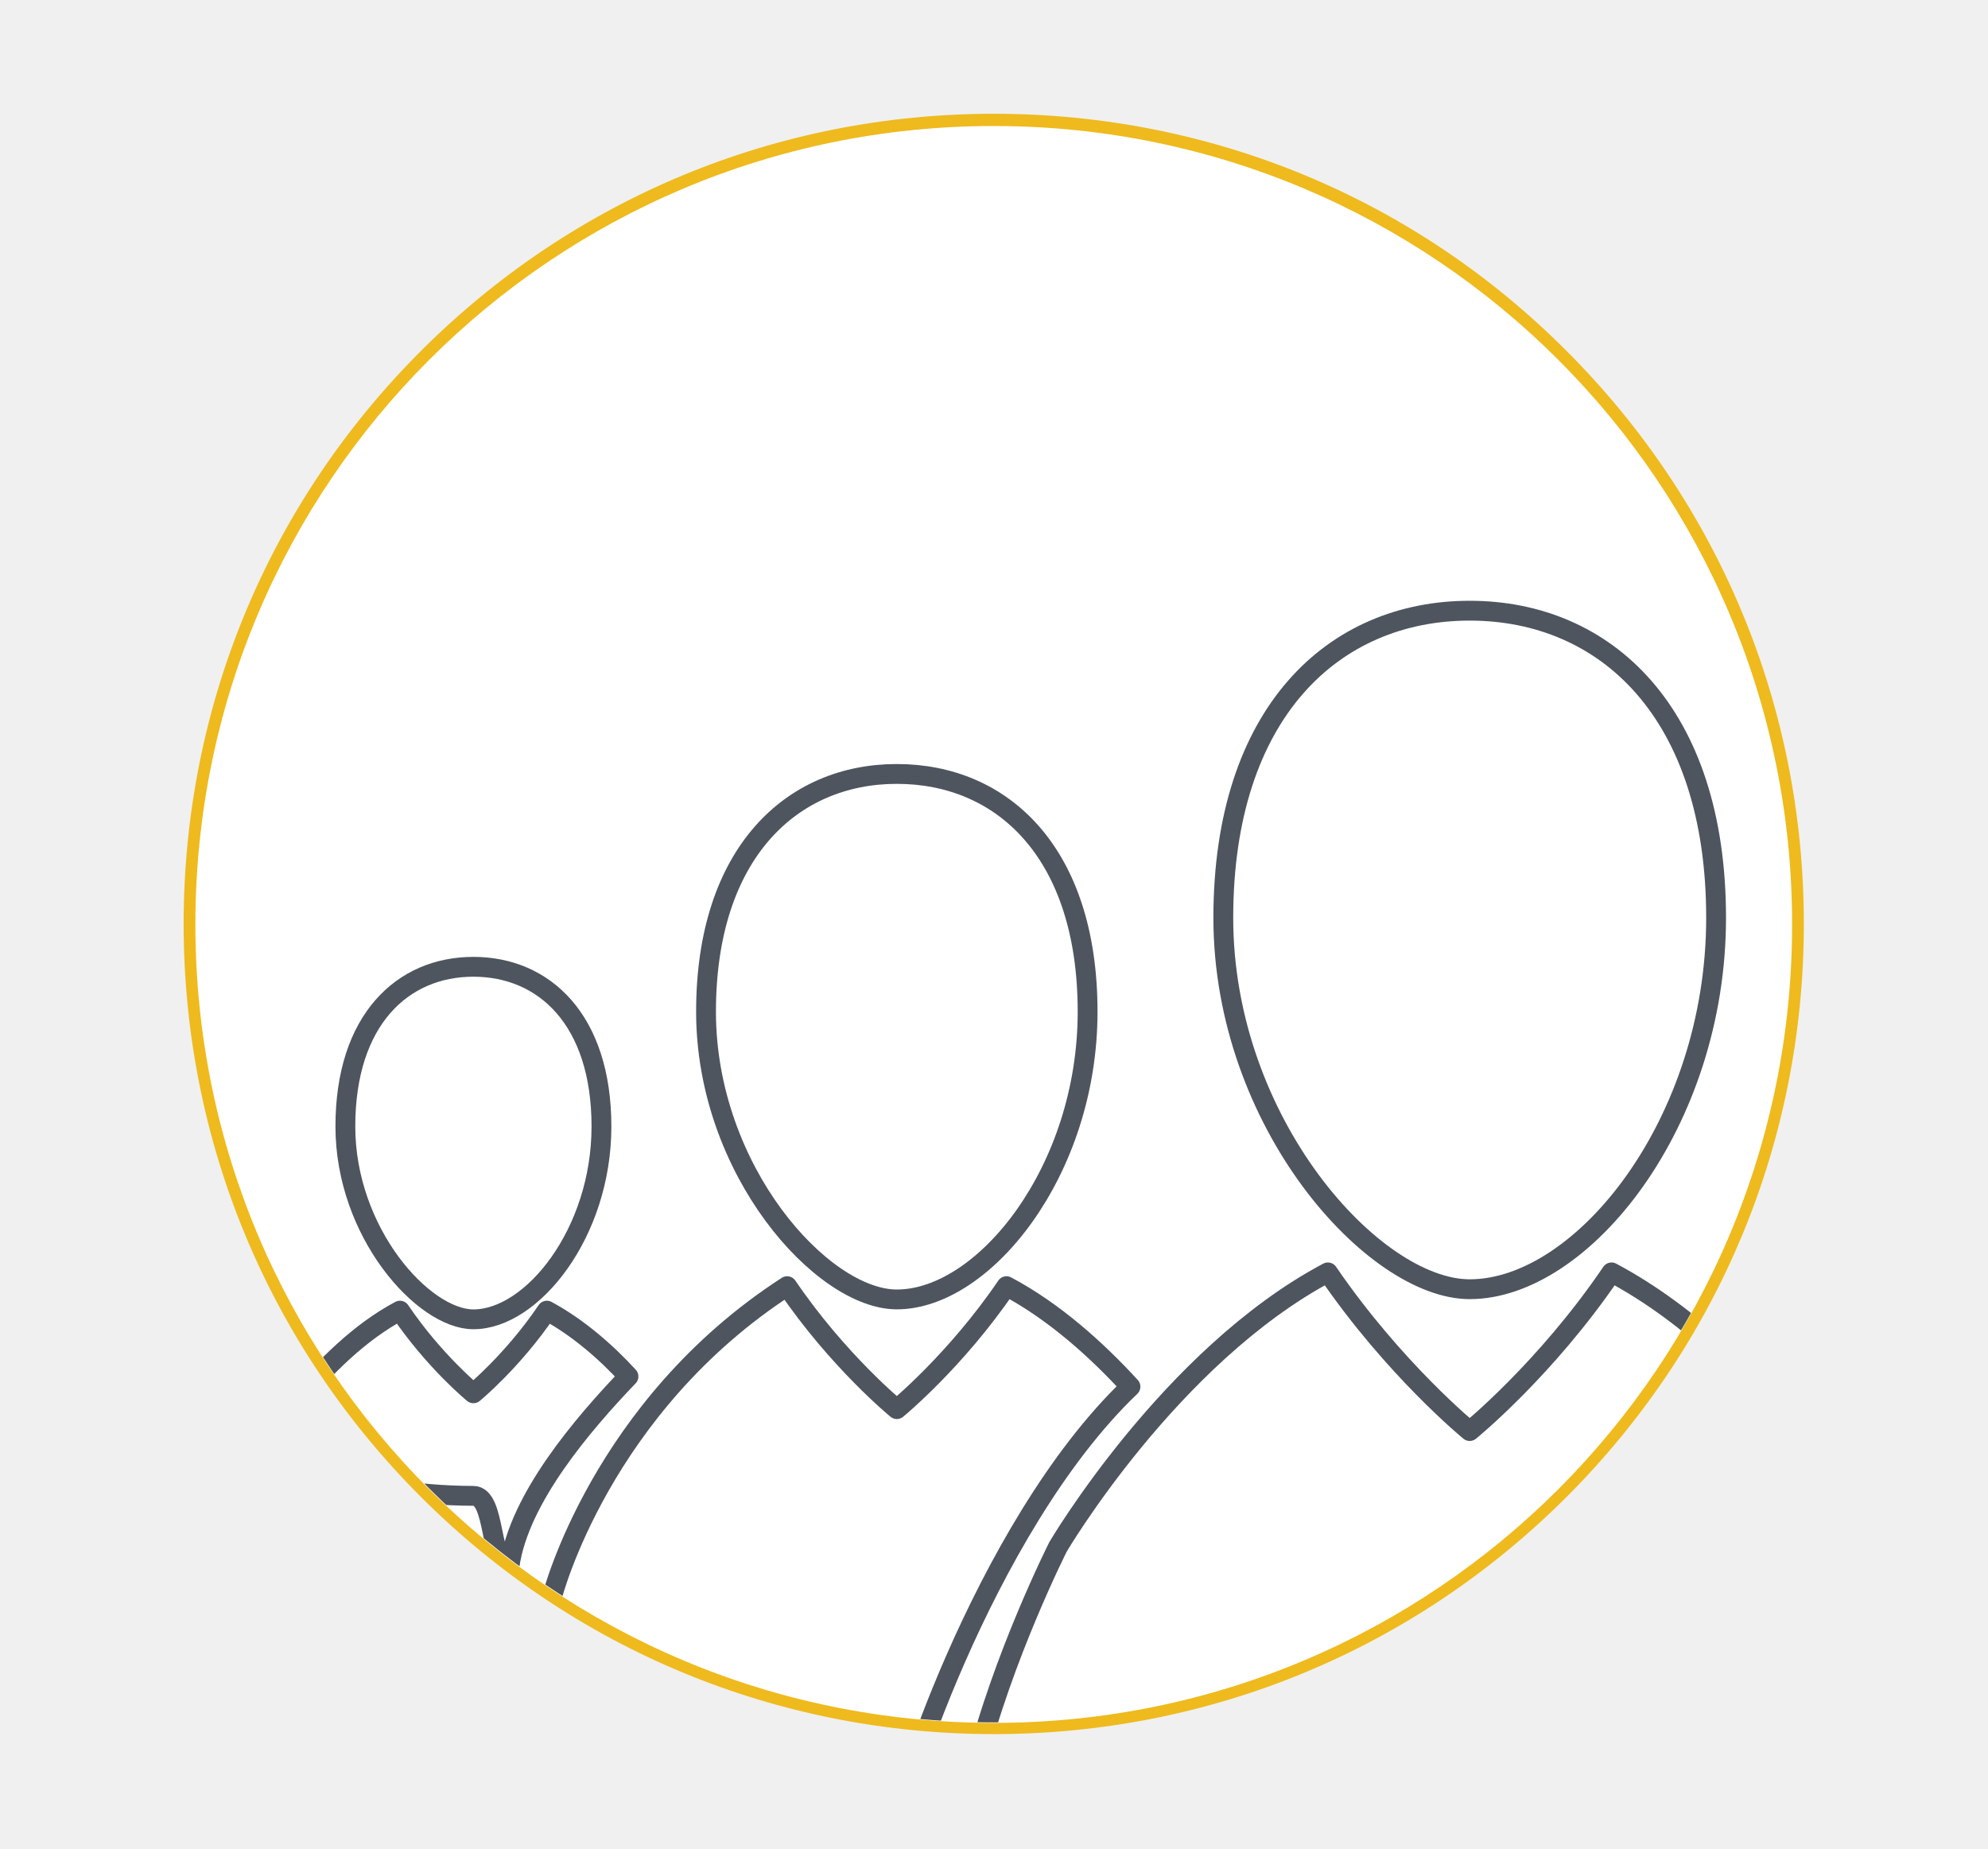
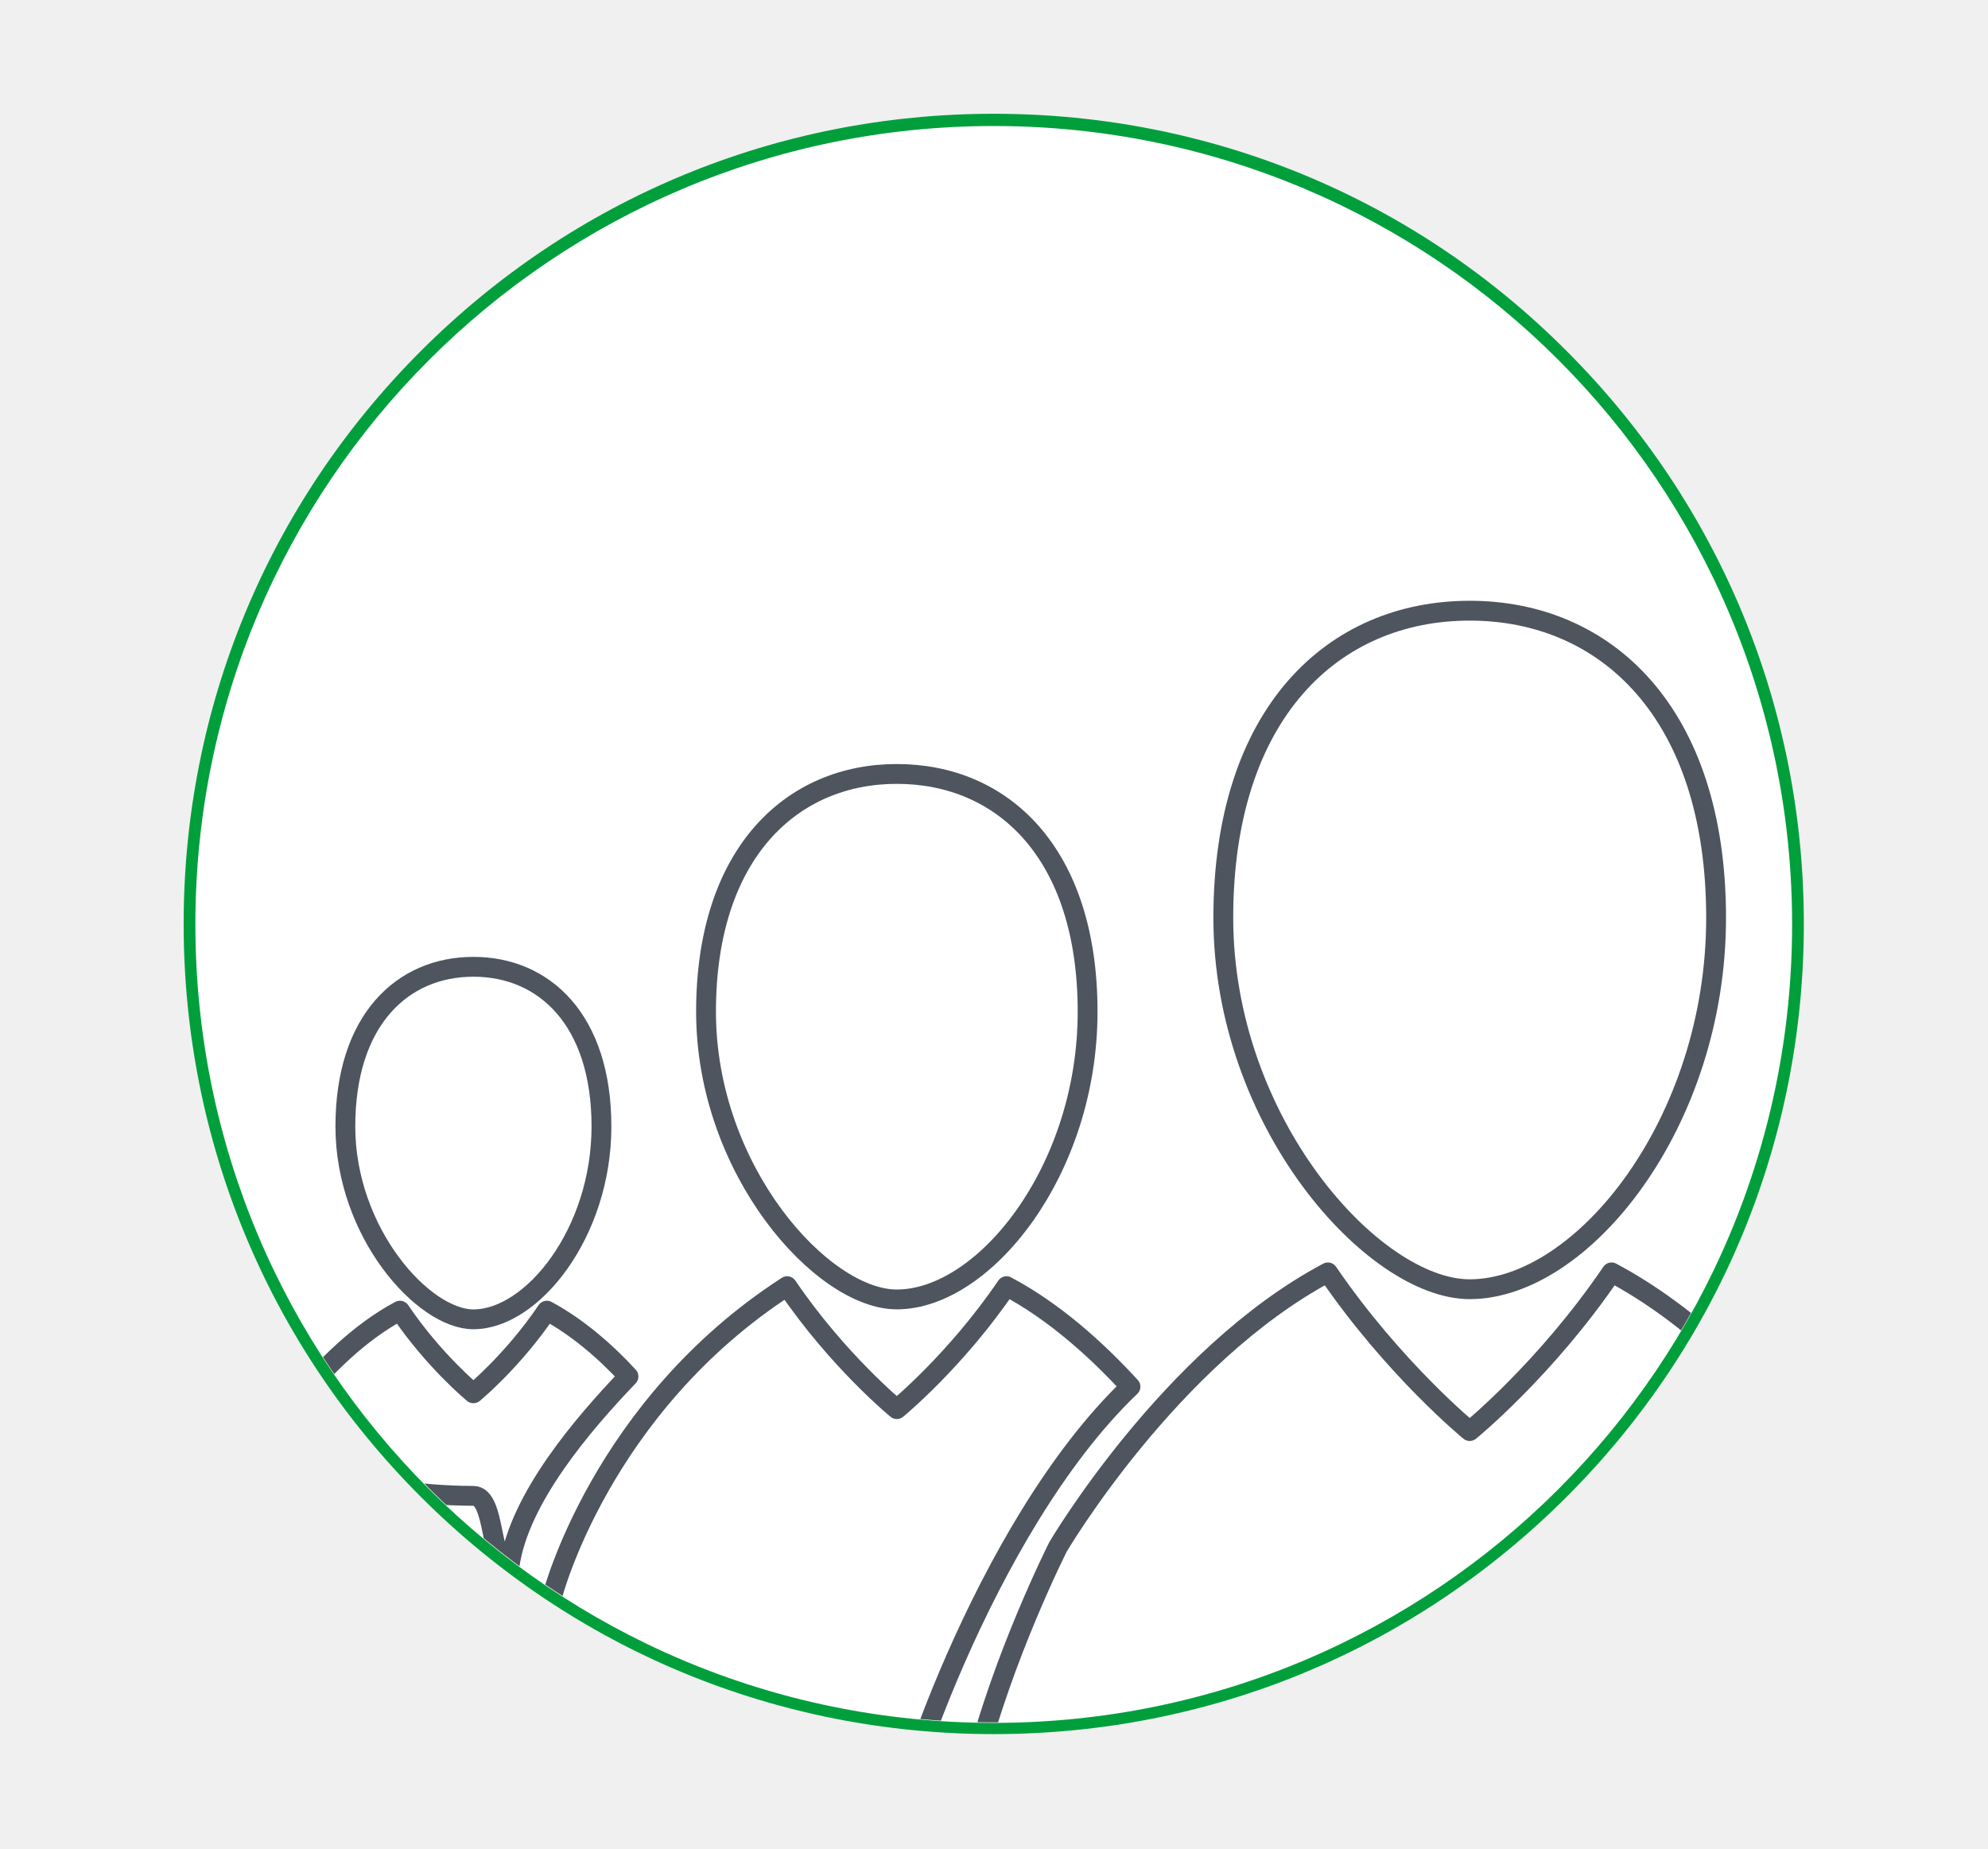
<svg xmlns="http://www.w3.org/2000/svg" xmlns:xlink="http://www.w3.org/1999/xlink" version="1.1" id="Layer_1" x="0px" y="0px" viewBox="0 0 389.7 362.3" style="enable-background:new 0 0 389.7 362.3;" xml:space="preserve">
  <style type="text/css">
	.st0{fill:#FFFFFF;}
- 	.st1{fill:#EEBA1D;}
+ 	.st1{fill:#009f3c;}
	.st2{fill:none;stroke:#4E555E;stroke-width:4;stroke-linecap:round;stroke-linejoin:round;stroke-miterlimit:10;}
	.st3{clip-path:url(#SVGID_2_);}
	.st4{fill:none;stroke:#4E555E;stroke-width:4;stroke-linecap:round;stroke-miterlimit:10;}
	.st5{clip-path:url(#SVGID_4_);}
	.st6{clip-path:url(#SVGID_6_);}
	.st7{clip-path:url(#SVGID_8_);}
	.st8{clip-path:url(#SVGID_10_);}
	.st9{clip-path:url(#SVGID_12_);}
	.st10{fill:none;}
	.st11{clip-path:url(#SVGID_14_);}
	.st12{fill:none;stroke:#4E555E;stroke-width:6;stroke-linecap:round;stroke-linejoin:round;stroke-miterlimit:10;}
	.st13{clip-path:url(#SVGID_16_);}
	.st14{fill:#545454;}
	.st15{clip-path:url(#SVGID_18_);}
	.st16{fill:none;stroke:#4E555E;stroke-width:5;stroke-linecap:round;stroke-linejoin:round;stroke-miterlimit:10;}
- 	
+ 
		.st17{clip-path:url(#SVGID_20_);fill:none;stroke:#4E555E;stroke-width:4.022;stroke-linecap:round;stroke-linejoin:round;stroke-miterlimit:10;}
	.st18{clip-path:url(#SVGID_22_);}
	.st19{fill:none;stroke:#4E555E;stroke-width:3.886;stroke-linecap:round;stroke-linejoin:round;stroke-miterlimit:10;}
</style>
  <g>
    <path class="st0" d="M194.8,338.8c-86.9,0-157.7-70.7-157.7-157.7c0-86.9,70.7-157.7,157.7-157.7c86.9,0,157.7,70.7,157.7,157.7   C352.5,268.1,281.8,338.8,194.8,338.8z" />
    <path class="st1" d="M194.8,24.7c86.4,0,156.5,70,156.5,156.5s-70,156.5-156.5,156.5s-156.5-70-156.5-156.5S108.4,24.7,194.8,24.7    M194.8,22.3c-42.4,0-82.3,16.5-112.3,46.5c-30,30-46.5,69.9-46.5,112.3s16.5,82.3,46.5,112.3c30,30,69.9,46.5,112.3,46.5   s82.3-16.5,112.3-46.5c30-30,46.5-69.9,46.5-112.3s-16.5-82.3-46.5-112.3C277.2,38.8,237.3,22.3,194.8,22.3L194.8,22.3z" />
  </g>
  <g>
    <defs>
      <circle id="SVGID_21_" cx="194.8" cy="181.1" r="156.5" />
    </defs>
    <clipPath id="SVGID_2_">
      <use xlink:href="#SVGID_21_" style="overflow:visible;" />
    </clipPath>
    <g class="st3">
      <path class="st19" d="M336.4,179.9c0,40.2-26.2,72.8-48.3,72.8c-18.8,0-48.3-32.6-48.3-72.8s21.6-60.2,48.3-60.2    C314.8,119.7,336.4,139.7,336.4,179.9z M315.9,249.4c-12.9,19-27.8,31.1-27.8,31.1s-14.8-12.1-27.8-31.1    c-30.9,16.4-52.9,53.8-52.9,53.8s-43.6,86.4,0.9,86.4c44.6,0,160.4-86.4,160.4-86.4S346.8,265.8,315.9,249.4z" />
      <g>
        <path class="st19" d="M92.8,258.6c11.5,0,25.1-16.9,25.1-37.8c0-20.9-11.2-31.3-25.1-31.3s-25.1,10.4-25.1,31.3     C67.7,241.6,83,258.6,92.8,258.6z" />
        <path class="st19" d="M123.2,269.8c-4.4-4.8-9.9-9.6-16-12.9c-6.7,9.9-14.4,16.2-14.4,16.2s-7.7-6.3-14.4-16.2     c-16,8.5-27.5,28-27.5,28s18.8,8.3,41.9,8.3c4.5,0,3.1,14.1,7.1,13.6C101.8,293.7,114.2,279.2,123.2,269.8z" />
      </g>
      <g>
        <path class="st19" d="M175.8,254.7c17.1,0,37.4-25.2,37.4-56.4s-16.7-46.6-37.4-46.6c-20.6,0-37.4,15.5-37.4,46.6     S161.2,254.7,175.8,254.7z" />
        <path class="st19" d="M221.6,271.8c-6.6-7.2-14.9-14.7-24.3-19.7c-10,14.7-21.5,24.1-21.5,24.1s-11.5-9.4-21.5-24.1     c-36.5,23.6-46,60.6-46,60.6s-2.4,45,32.1,45c8.4,0,28.5,1.1,35.9,0C174.7,357.1,192.4,299.7,221.6,271.8z" />
      </g>
    </g>
  </g>
</svg>
